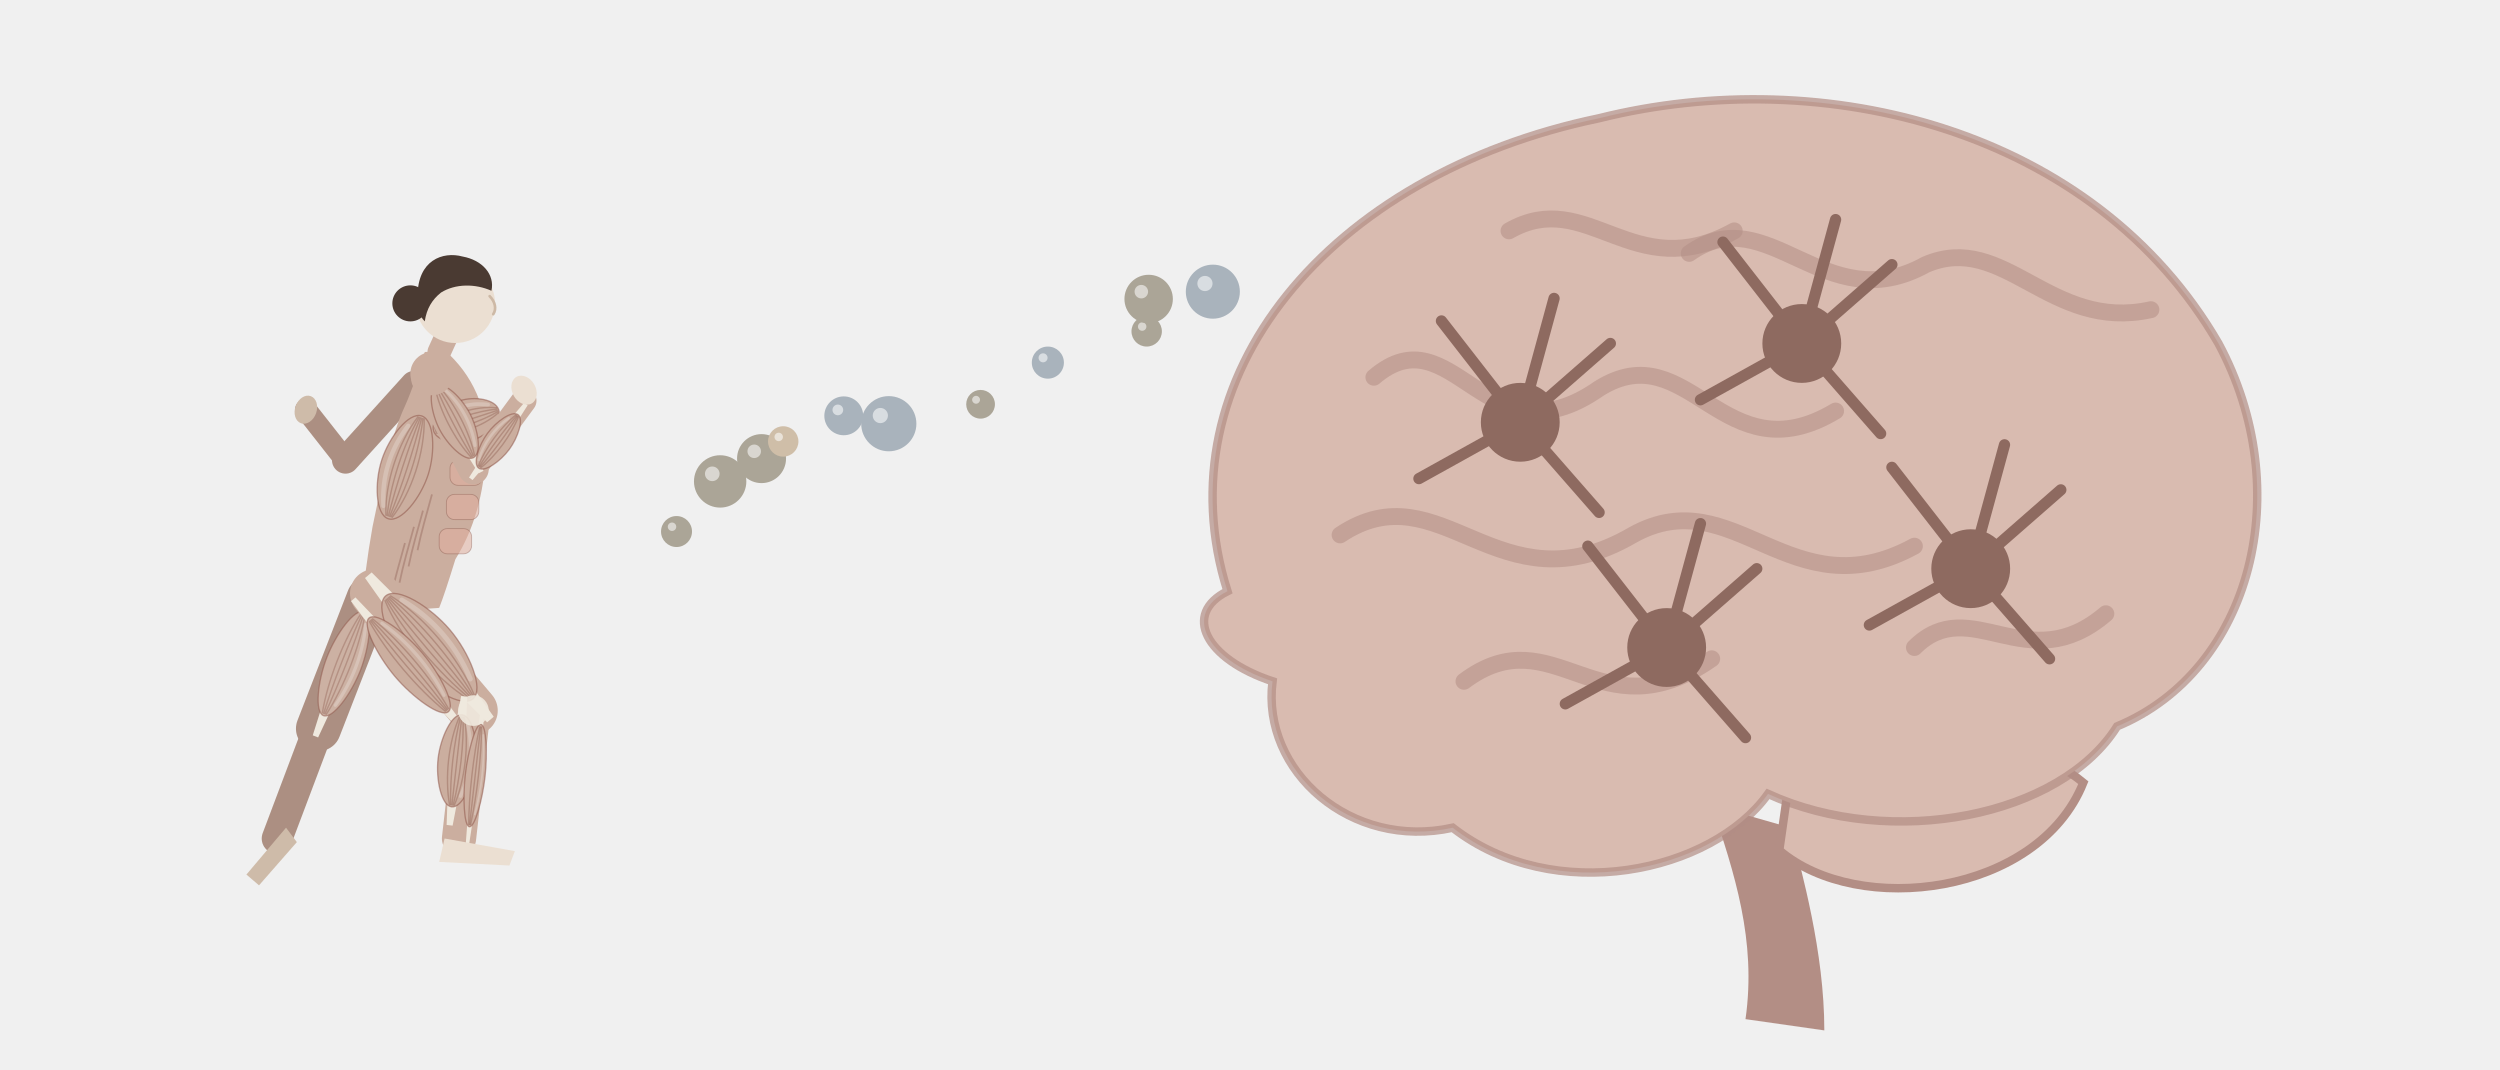
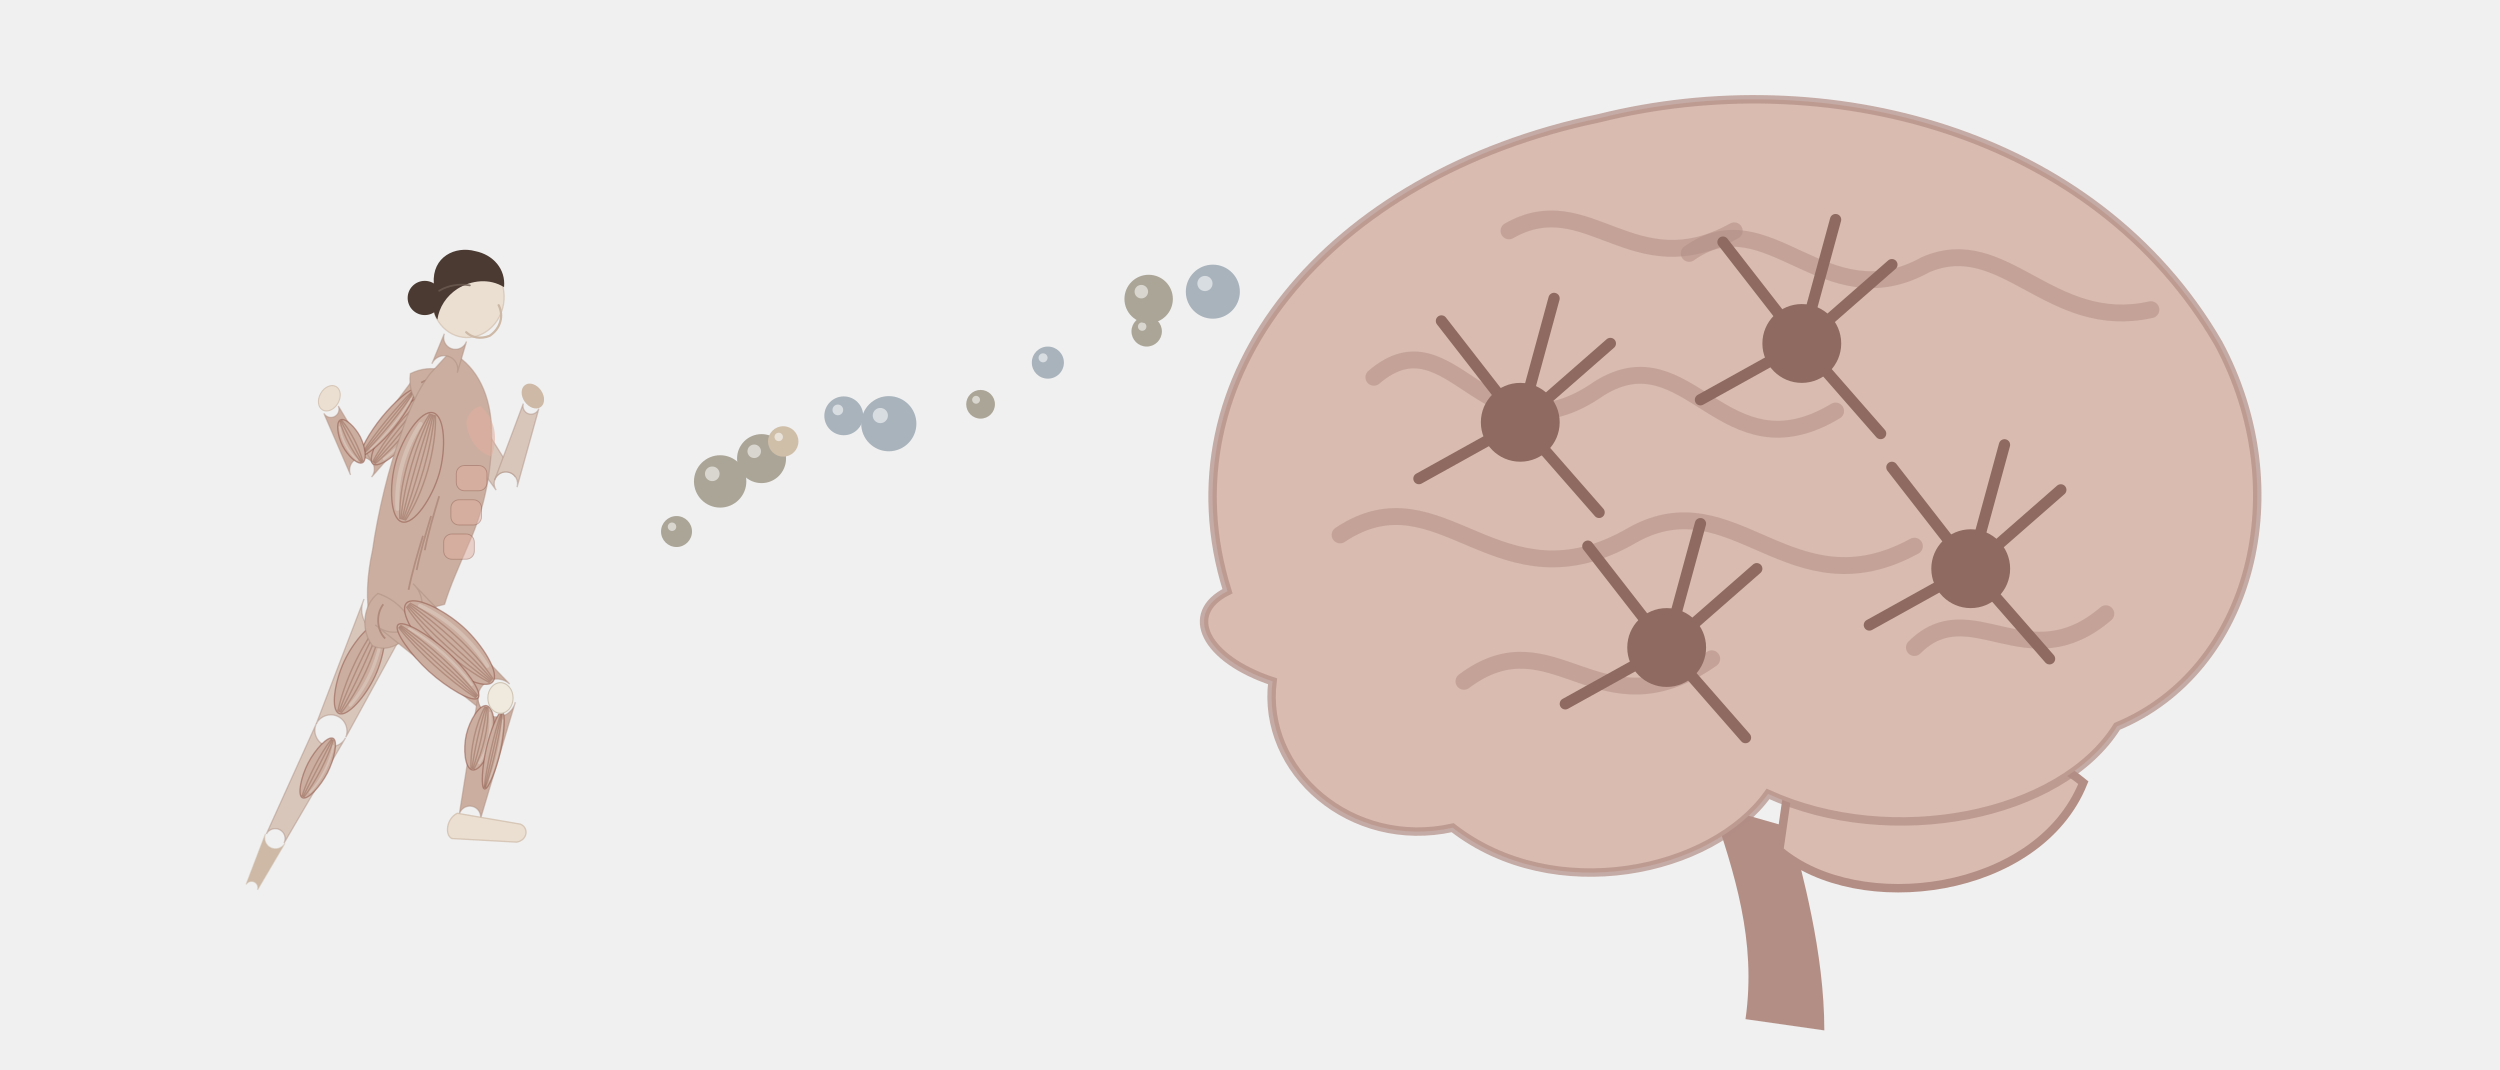
<svg xmlns="http://www.w3.org/2000/svg" viewBox="0 0 888 380" width="888" height="380">
  <defs>
    <linearGradient id="gMuscle" x1="0" y1="0" x2="0" y2="1">
      <stop offset="0" stop-color="#E0AE9F" />
      <stop offset="0.5" stop-color="#B9776A" />
      <stop offset="1" stop-color="#8A4F43" />
    </linearGradient>
    <linearGradient id="gMuted" x1="0" y1="0" x2="0" y2="1">
      <stop offset="0" stop-color="#DCC5B9" />
      <stop offset="0.5" stop-color="#CBAE9F" />
      <stop offset="1" stop-color="#A98B7D" />
    </linearGradient>
    <linearGradient id="gTendon" x1="0" y1="0" x2="1" y2="0">
      <stop offset="0" stop-color="#EFE9DE" />
      <stop offset="0.5" stop-color="#EFE9DE" />
      <stop offset="1" stop-color="#CFC5B4" />
    </linearGradient>
    <linearGradient id="gVessel" x1="0" y1="0" x2="0" y2="1">
      <stop offset="0" stop-color="#DEA69E" />
      <stop offset="0.5" stop-color="#C4807A" />
      <stop offset="1" stop-color="#95574F" />
    </linearGradient>
    <linearGradient id="gSkin" x1="0" y1="0" x2="0" y2="1">
      <stop offset="0" stop-color="#F3EAE0" />
      <stop offset="0.5" stop-color="#EBDFD2" />
      <stop offset="1" stop-color="#CDB9A6" />
    </linearGradient>
    <radialGradient id="gFat" cx="0.35" cy="0.3" r="0.8">
      <stop offset="0" stop-color="#F7EEDA" />
      <stop offset="0.55" stop-color="#EBDCBB" />
      <stop offset="1" stop-color="#CDB48A" />
    </radialGradient>
    <radialGradient id="gLiver" cx="0.3" cy="0.25" r="0.8">
      <stop offset="0" stop-color="#BC8575" />
      <stop offset="0.55" stop-color="#9B6557" />
      <stop offset="1" stop-color="#6E4036" />
    </radialGradient>
    <radialGradient id="gBrain" cx="0.35" cy="0.25" r="0.8">
      <stop offset="0" stop-color="#EDD9D0" />
      <stop offset="0.55" stop-color="#D9BBB0" />
      <stop offset="1" stop-color="#B38E85" />
    </radialGradient>
    <radialGradient id="gLumen" cx="0.5" cy="0.5" r="0.8">
      <stop offset="0" stop-color="#E9C8C0" />
      <stop offset="0.55" stop-color="#95574F" />
      <stop offset="1" stop-color="#95574F" />
    </radialGradient>
    <radialGradient id="gRbc" cx="0.4" cy="0.4" r="0.8">
      <stop offset="0" stop-color="#D27B72" />
      <stop offset="0.55" stop-color="#B2534B" />
      <stop offset="1" stop-color="#B2534B" />
    </radialGradient>
    <radialGradient id="gMito" cx="0.35" cy="0.3" r="0.8">
      <stop offset="0" stop-color="#E8CFBF" />
      <stop offset="0.55" stop-color="#CDA893" />
      <stop offset="1" stop-color="#8E5A4C" />
    </radialGradient>
    <radialGradient id="gMol1" cx="0.35" cy="0.3" r="0.8">
      <stop offset="0" stop-color="#F4F1EB" />
      <stop offset="0.55" stop-color="#A9B3BC" />
      <stop offset="1" stop-color="#7F8B95" />
    </radialGradient>
    <radialGradient id="gMol2" cx="0.35" cy="0.3" r="0.8">
      <stop offset="0" stop-color="#F4F1EB" />
      <stop offset="0.55" stop-color="#ABA597" />
      <stop offset="1" stop-color="#827C70" />
    </radialGradient>
    <radialGradient id="gMol3" cx="0.35" cy="0.3" r="0.8">
      <stop offset="0" stop-color="#F4F1EB" />
      <stop offset="0.55" stop-color="#CFBEA8" />
      <stop offset="1" stop-color="#A28F77" />
    </radialGradient>
    <radialGradient id="gSat" cx="0.35" cy="0.3" r="0.8">
      <stop offset="0" stop-color="#D8CFE0" />
      <stop offset="0.55" stop-color="#9C8FA8" />
      <stop offset="1" stop-color="#6F6380" />
    </radialGradient>
    <filter id="shadow" x="-20%" y="-20%" width="140%" height="160%">
      <feDropShadow dx="0" dy="10" stdDeviation="10" flood-color="#362D28" flood-opacity="0.14" />
    </filter>
    <filter id="soft" x="-20%" y="-20%" width="140%" height="160%">
      <feDropShadow dx="0" dy="4" stdDeviation="4" flood-color="#362D28" flood-opacity="0.10" />
    </filter>
  </defs>
  <g>
    <circle cx="240.3" cy="188.8" r="5.5" fill="#ABA597" />
    <circle cx="238.7" cy="187.1" r="1.5" fill="#fff" opacity="0.55" />
    <circle cx="255.8" cy="171.0" r="9.3" fill="#ABA597" />
    <circle cx="253.0" cy="168.3" r="2.6" fill="#fff" opacity="0.55" />
    <circle cx="270.5" cy="162.9" r="8.7" fill="#ABA597" />
    <circle cx="267.9" cy="160.3" r="2.4" fill="#fff" opacity="0.55" />
    <circle cx="278.2" cy="156.8" r="5.4" fill="#CFBEA8" />
    <circle cx="276.6" cy="155.2" r="1.5" fill="#fff" opacity="0.55" />
    <circle cx="299.7" cy="147.7" r="6.9" fill="#A9B3BC" />
    <circle cx="297.6" cy="145.6" r="1.9" fill="#fff" opacity="0.55" />
    <circle cx="315.7" cy="150.5" r="9.8" fill="#A9B3BC" />
    <circle cx="312.7" cy="147.6" r="2.7" fill="#fff" opacity="0.55" />
    <circle cx="348.3" cy="143.6" r="5.1" fill="#ABA597" />
    <circle cx="346.7" cy="142.0" r="1.4" fill="#fff" opacity="0.55" />
    <circle cx="372.2" cy="128.8" r="5.7" fill="#A9B3BC" />
    <circle cx="370.5" cy="127.1" r="1.6" fill="#fff" opacity="0.55" />
    <circle cx="407.3" cy="117.7" r="5.4" fill="#ABA597" />
    <circle cx="405.7" cy="116.0" r="1.5" fill="#fff" opacity="0.55" />
    <circle cx="408.0" cy="106.2" r="8.6" fill="#ABA597" />
    <circle cx="405.4" cy="103.6" r="2.4" fill="#fff" opacity="0.55" />
    <circle cx="430.8" cy="103.6" r="9.6" fill="#A9B3BC" />
    <circle cx="428.0" cy="100.7" r="2.7" fill="#fff" opacity="0.55" />
    <circle cx="470.7" cy="117.6" r="5.4" fill="#ABA597" />
    <circle cx="469.1" cy="116.0" r="1.5" fill="#fff" opacity="0.55" />
  </g>
  <g transform="translate(60 70) rotate(0) scale(0.32)">
    <g>
-       <g opacity="0.95">
-         <line x1="272" y1="208" x2="196" y2="292" stroke="#A98B7D" stroke-width="30" stroke-linecap="round" />
-         <line x1="196" y1="292" x2="152" y2="236" stroke="#A98B7D" stroke-width="24" stroke-linecap="round" />
-         <line x1="222" y1="446" x2="166" y2="590" stroke="#A98B7D" stroke-width="50" stroke-linecap="round" />
-         <line x1="166" y1="590" x2="120" y2="712" stroke="#A98B7D" stroke-width="34" stroke-linecap="round" />
-         <path d="M130,700 L86,752 L100,764 L142,716 Z" fill="#CDB9A6" />
-         <ellipse cx="152" cy="236" rx="12" ry="16" fill="#CDB9A6" transform="rotate(20 152 236)" />
-         <g transform="translate(0 0) rotate(0) scale(1)">
-           <g transform="translate(194 518) rotate(111.2505) scale(1)">
-             <g>
-               <path d="M-49.802,-5.6 L-86.523,-3.2 L-86.523,3.2 L-49.802,5.6 Z" fill="#EFE9DE" />
-               <path d="M49.802,-5.6 L86.523,-3.2 L86.523,3.2 L49.802,5.6 Z" fill="#EFE9DE" />
-               <path d="M-61.802,0 C-61.802,-11 -27.811,-20 0,-20 C27.811,-20 61.802,-11 61.802,0 C61.802,11 27.811,20 0,20 C-27.811,20 -61.802,11 -61.802,0 Z" fill="#CBAE9F" stroke="#8A4F43" stroke-opacity="0.5" stroke-width="1.5" />
-               <path d="M-49.442,-7 C-18.541,-16 15.451,-16 46.352,-8" fill="none" stroke="#fff" stroke-opacity="0.22" stroke-width="3.6" stroke-linecap="round" />
-               <path d="M-59.33,-2.2 C-24.721,-9.8 23.979,-9.8 59.948,-2.2" fill="none" stroke="#7A4539" stroke-opacity="0.32" stroke-width="1.6" />
-               <path d="M-59.33,-0.7 C-24.721,-3.3 23.979,-3.3 59.948,-0.7" fill="none" stroke="#7A4539" stroke-opacity="0.32" stroke-width="1.6" />
-               <path d="M-59.33,0.7 C-24.721,3.3 23.979,3.3 59.948,0.7" fill="none" stroke="#7A4539" stroke-opacity="0.32" stroke-width="1.6" />
-               <path d="M-59.33,2.2 C-24.721,9.8 23.979,9.8 59.948,2.2" fill="none" stroke="#7A4539" stroke-opacity="0.32" stroke-width="1.6" />
-             </g>
-           </g>
-         </g>
-       </g>
-       <g>
-         <path d="M306,170 C336,196 356,236 352,282 C350,330 338,370 318,402 C310,428 304,446 300,456 L214,462 C216,430 220,400 226,366 C236,318 246,266 262,232 C270,214 278,190 284,172 Z" fill="#CBAE9F" />
-         <g transform="translate(330 248) rotate(-18) scale(1)">
-           <g>
-             <path d="M-38,0 C-38,-12.65 -17.1,-23 0,-23 C17.1,-23 38,-12.65 38,0 C38,12.65 17.1,23 0,23 C-17.1,23 -38,12.65 -38,0 Z" fill="#CBAE9F" stroke="#8A4F43" stroke-opacity="0.5" stroke-width="1.5" />
-             <path d="M-30.4,-8.05 C-11.4,-18.4 9.5,-18.4 28.5,-9.2" fill="none" stroke="#fff" stroke-opacity="0.22" stroke-width="4.14" stroke-linecap="round" />
-             <path d="M-36.48,-2.8 C-15.2,-12.6 14.744,-12.6 36.86,-2.8" fill="none" stroke="#7A4539" stroke-opacity="0.32" stroke-width="1.6" />
-             <path d="M-36.48,-1.4 C-15.2,-6.3 14.744,-6.3 36.86,-1.4" fill="none" stroke="#7A4539" stroke-opacity="0.32" stroke-width="1.6" />
-             <path d="M-36.48,0.0 C-15.2,0.0 14.744,0.0 36.86,0.0" fill="none" stroke="#7A4539" stroke-opacity="0.32" stroke-width="1.6" />
-             <path d="M-36.48,1.4 C-15.2,6.3 14.744,6.3 36.86,1.4" fill="none" stroke="#7A4539" stroke-opacity="0.32" stroke-width="1.6" />
-             <path d="M-36.48,2.8 C-15.2,12.6 14.744,12.6 36.86,2.8" fill="none" stroke="#7A4539" stroke-opacity="0.32" stroke-width="1.6" />
-           </g>
-         </g>
-         <g transform="translate(262 300) rotate(-72) scale(1)">
-           <g>
-             <path d="M-60,0 C-60,-14.85 -27,-27 0,-27 C27,-27 60,-14.85 60,0 C60,14.85 27,27 0,27 C-27,27 -60,14.85 -60,0 Z" fill="#CBAE9F" stroke="#8A4F43" stroke-opacity="0.5" stroke-width="1.5" />
-             <path d="M-48,-9.45 C-18,-21.6 15,-21.6 45,-10.8" fill="none" stroke="#fff" stroke-opacity="0.22" stroke-width="4.86" stroke-linecap="round" />
-             <path d="M-57.6,-3.5 C-24,-15.8 23.28,-15.8 58.2,-3.5" fill="none" stroke="#7A4539" stroke-opacity="0.32" stroke-width="1.6" />
-             <path d="M-57.6,-2.1 C-24,-9.5 23.28,-9.5 58.2,-2.1" fill="none" stroke="#7A4539" stroke-opacity="0.32" stroke-width="1.6" />
-             <path d="M-57.6,-0.7 C-24,-3.2 23.28,-3.2 58.2,-0.7" fill="none" stroke="#7A4539" stroke-opacity="0.32" stroke-width="1.6" />
-             <path d="M-57.6,0.7 C-24,3.2 23.28,3.2 58.2,0.7" fill="none" stroke="#7A4539" stroke-opacity="0.32" stroke-width="1.6" />
-             <path d="M-57.6,2.1 C-24,9.5 23.28,9.5 58.2,2.1" fill="none" stroke="#7A4539" stroke-opacity="0.32" stroke-width="1.6" />
-             <path d="M-57.6,3.5 C-24,15.8 23.28,15.8 58.2,3.5" fill="none" stroke="#7A4539" stroke-opacity="0.32" stroke-width="1.6" />
-           </g>
-         </g>
-         <rect x="312" y="292" width="36" height="28" rx="9" fill="#E0AE9F" opacity="0.55" />
-         <rect x="312" y="292" width="36" height="28" rx="9" fill="none" stroke="#7A4539" stroke-opacity="0.35" />
-         <rect x="308" y="330" width="36" height="28" rx="9" fill="#E0AE9F" opacity="0.55" />
-         <rect x="308" y="330" width="36" height="28" rx="9" fill="none" stroke="#7A4539" stroke-opacity="0.35" />
-         <rect x="300" y="368" width="36" height="28" rx="9" fill="#E0AE9F" opacity="0.55" />
-         <rect x="300" y="368" width="36" height="28" rx="9" fill="none" stroke="#7A4539" stroke-opacity="0.35" />
-         <path d="M292,330 C286,352 280,372 276,392" fill="none" stroke="#7A4539" stroke-opacity="0.3" stroke-width="2" />
-         <path d="M282,348 C276,370 270,390 266,410" fill="none" stroke="#7A4539" stroke-opacity="0.3" stroke-width="2" />
-         <path d="M272,366 C266,388 260,408 256,428" fill="none" stroke="#7A4539" stroke-opacity="0.3" stroke-width="2" />
-         <path d="M262,384 C256,406 250,426 246,446" fill="none" stroke="#7A4539" stroke-opacity="0.3" stroke-width="2" />
-       </g>
-       <line x1="300" y1="172" x2="310" y2="150" stroke="#CBAE9F" stroke-width="26" stroke-linecap="round" />
-       <g>
-         <circle cx="318" cy="118" r="44" fill="#EBDFD2" />
-         <path d="M276,110 C276,70 304,60 326,66 C348,70 362,86 358,104 C340,96 318,96 302,106 C292,114 286,124 284,138 C278,132 274,122 276,110 Z" fill="#4A3A32" />
-         <circle cx="268" cy="118" r="20" fill="#4A3A32" />
-         <path d="M356,110 C362,116 364,124 360,130" fill="none" stroke="#CDB9A6" stroke-width="3" stroke-linecap="round" />
-       </g>
-       <g>
-         <line x1="228" y1="440" x2="338" y2="570" stroke="#CBAE9F" stroke-width="54" stroke-linecap="round" />
-         <line x1="338" y1="570" x2="322" y2="712" stroke="#CBAE9F" stroke-width="38" stroke-linecap="round" />
-         <g transform="translate(289.1071 499.8325) rotate(49.76364) scale(1)">
-           <g>
-             <path d="M-62.929,-8.4 L-104.901,-4.8 L-104.901,4.8 L-62.929,8.4 Z" fill="#EFE9DE" />
-             <path d="M62.929,-8.4 L104.901,-4.8 L104.901,4.8 L62.929,8.4 Z" fill="#EFE9DE" />
-             <path d="M-74.929,0 C-74.929,-16.5 -33.718,-30 0,-30 C33.718,-30 74.929,-16.5 74.929,0 C74.929,16.5 33.718,30 0,30 C-33.718,30 -74.929,16.5 -74.929,0 Z" fill="#CBAE9F" stroke="#8A4F43" stroke-opacity="0.5" stroke-width="1.5" />
-             <path d="M-59.943,-10.5 C-22.479,-24 18.732,-24 56.197,-12" fill="none" stroke="#fff" stroke-opacity="0.22" stroke-width="5.4" stroke-linecap="round" />
-             <path d="M-71.932,-3.9 C-29.972,-17.6 29.073,-17.6 72.681,-3.9" fill="none" stroke="#7A4539" stroke-opacity="0.32" stroke-width="1.6" />
-             <path d="M-71.932,-2.3 C-29.972,-10.5 29.073,-10.5 72.681,-2.3" fill="none" stroke="#7A4539" stroke-opacity="0.32" stroke-width="1.6" />
-             <path d="M-71.932,-0.8 C-29.972,-3.5 29.073,-3.5 72.681,-0.8" fill="none" stroke="#7A4539" stroke-opacity="0.32" stroke-width="1.6" />
-             <path d="M-71.932,0.8 C-29.972,3.5 29.073,3.5 72.681,0.8" fill="none" stroke="#7A4539" stroke-opacity="0.32" stroke-width="1.6" />
-             <path d="M-71.932,2.3 C-29.972,10.5 29.073,10.5 72.681,2.3" fill="none" stroke="#7A4539" stroke-opacity="0.32" stroke-width="1.6" />
-             <path d="M-71.932,3.9 C-29.972,17.6 29.073,17.6 72.681,3.9" fill="none" stroke="#7A4539" stroke-opacity="0.32" stroke-width="1.6" />
-           </g>
-         </g>
-         <g transform="translate(266.2055 519.2107) rotate(49.76364) scale(1)">
-           <g>
-             <path d="M-56.118,-5.6 L-95.365,-3.2 L-95.365,3.2 L-56.118,5.6 Z" fill="#EFE9DE" />
-             <path d="M56.118,-5.6 L95.365,-3.2 L95.365,3.2 L56.118,5.6 Z" fill="#EFE9DE" />
-             <path d="M-68.118,0 C-68.118,-11 -30.653,-20 0,-20 C30.653,-20 68.118,-11 68.118,0 C68.118,11 30.653,20 0,20 C-30.653,20 -68.118,11 -68.118,0 Z" fill="#CBAE9F" stroke="#8A4F43" stroke-opacity="0.5" stroke-width="1.5" />
-             <path d="M-54.494,-7 C-20.435,-16 17.029,-16 51.088,-8" fill="none" stroke="#fff" stroke-opacity="0.22" stroke-width="3.6" stroke-linecap="round" />
-             <path d="M-65.393,-2.2 C-27.247,-9.8 26.43,-9.8 66.074,-2.2" fill="none" stroke="#7A4539" stroke-opacity="0.32" stroke-width="1.6" />
-             <path d="M-65.393,-0.7 C-27.247,-3.3 26.43,-3.3 66.074,-0.7" fill="none" stroke="#7A4539" stroke-opacity="0.32" stroke-width="1.6" />
-             <path d="M-65.393,0.7 C-27.247,3.3 26.43,3.3 66.074,0.7" fill="none" stroke="#7A4539" stroke-opacity="0.32" stroke-width="1.6" />
-             <path d="M-65.393,2.2 C-27.247,9.8 26.43,9.8 66.074,2.2" fill="none" stroke="#7A4539" stroke-opacity="0.32" stroke-width="1.6" />
-           </g>
-         </g>
-         <g transform="translate(319.643 625.7444) rotate(96.42875) scale(1)">
-           <g>
-             <path d="M-39.443,-5.88 L-72.021,-3.36 L-72.021,3.36 L-39.443,5.88 Z" fill="#EFE9DE" />
-             <path d="M39.443,-5.88 L72.021,-3.36 L72.021,3.36 L39.443,5.88 Z" fill="#EFE9DE" />
-             <path d="M-51.443,0 C-51.443,-11.55 -23.15,-21 0,-21 C23.15,-21 51.443,-11.55 51.443,0 C51.443,11.55 23.15,21 0,21 C-23.15,21 -51.443,11.55 -51.443,0 Z" fill="#CBAE9F" stroke="#8A4F43" stroke-opacity="0.5" stroke-width="1.5" />
-             <path d="M-41.155,-7.35 C-15.433,-16.8 12.861,-16.8 38.583,-8.4" fill="none" stroke="#fff" stroke-opacity="0.22" stroke-width="3.78" stroke-linecap="round" />
-             <path d="M-49.386,-2.5 C-20.577,-11.5 19.96,-11.5 49.9,-2.5" fill="none" stroke="#7A4539" stroke-opacity="0.32" stroke-width="1.6" />
-             <path d="M-49.386,-1.3 C-20.577,-5.7 19.96,-5.7 49.9,-1.3" fill="none" stroke="#7A4539" stroke-opacity="0.32" stroke-width="1.6" />
-             <path d="M-49.386,0.0 C-20.577,0.0 19.96,0.0 49.9,0.0" fill="none" stroke="#7A4539" stroke-opacity="0.32" stroke-width="1.6" />
-             <path d="M-49.386,1.3 C-20.577,5.7 19.96,5.7 49.9,1.3" fill="none" stroke="#7A4539" stroke-opacity="0.32" stroke-width="1.6" />
-             <path d="M-49.386,2.5 C-20.577,11.5 19.96,11.5 49.9,2.5" fill="none" stroke="#7A4539" stroke-opacity="0.32" stroke-width="1.6" />
-           </g>
-         </g>
-         <g transform="translate(339.9371 642.1197) rotate(96.42875) scale(1)">
-           <g>
-             <path d="M-45.159,-3.08 L-80.023,-1.76 L-80.023,1.76 L-45.159,3.08 Z" fill="#EFE9DE" />
-             <path d="M45.159,-3.08 L80.023,-1.76 L80.023,1.76 L45.159,3.08 Z" fill="#EFE9DE" />
-             <path d="M-57.159,0 C-57.159,-6.05 -25.722,-11 0,-11 C25.722,-11 57.159,-6.05 57.159,0 C57.159,6.05 25.722,11 0,11 C-25.722,11 -57.159,6.05 -57.159,0 Z" fill="#CBAE9F" stroke="#8A4F43" stroke-opacity="0.5" stroke-width="1.5" />
-             <path d="M-45.728,-3.85 C-17.148,-8.8 14.29,-8.8 42.87,-4.4" fill="none" stroke="#fff" stroke-opacity="0.22" stroke-width="1.98" stroke-linecap="round" />
-             <path d="M-54.873,-1.0 C-22.864,-4.5 22.178,-4.5 55.445,-1.0" fill="none" stroke="#7A4539" stroke-opacity="0.32" stroke-width="1.6" />
-             <path d="M-54.873,0.0 C-22.864,0.0 22.178,0.0 55.445,0.0" fill="none" stroke="#7A4539" stroke-opacity="0.32" stroke-width="1.6" />
-             <path d="M-54.873,1.0 C-22.864,4.5 22.178,4.5 55.445,1.0" fill="none" stroke="#7A4539" stroke-opacity="0.32" stroke-width="1.6" />
-           </g>
-         </g>
-         <circle cx="338" cy="570" r="17" fill="#EFE9DE" opacity="0.9" />
-         <path d="M306,712 L384,726 L378,742 L300,738 Z" fill="#EBDFD2" />
-       </g>
-       <g>
-         <line x1="286" y1="202" x2="338" y2="302" stroke="#CBAE9F" stroke-width="34" stroke-linecap="round" />
-         <line x1="338" y1="302" x2="394" y2="226" stroke="#CBAE9F" stroke-width="28" stroke-linecap="round" />
-         <g transform="translate(317.3233 249.2319) rotate(62.52557) scale(1)">
-           <g>
-             <path d="M-33.085,-5.32 L-63.119,-3.04 L-63.119,3.04 L-33.085,5.32 Z" fill="#EFE9DE" />
-             <path d="M33.085,-5.32 L63.119,-3.04 L63.119,3.04 L33.085,5.32 Z" fill="#EFE9DE" />
-             <path d="M-45.085,0 C-45.085,-10.45 -20.288,-19 0,-19 C20.288,-19 45.085,-10.45 45.085,0 C45.085,10.45 20.288,19 0,19 C-20.288,19 -45.085,10.45 -45.085,0 Z" fill="#CBAE9F" stroke="#8A4F43" stroke-opacity="0.5" stroke-width="1.5" />
-             <path d="M-36.068,-6.65 C-13.525,-15.2 11.271,-15.2 33.814,-7.6" fill="none" stroke="#fff" stroke-opacity="0.22" stroke-width="3.42" stroke-linecap="round" />
-             <path d="M-43.281,-2.1 C-18.034,-9.3 17.493,-9.3 43.732,-2.1" fill="none" stroke="#7A4539" stroke-opacity="0.32" stroke-width="1.6" />
-             <path d="M-43.281,-0.7 C-18.034,-3.1 17.493,-3.1 43.732,-0.7" fill="none" stroke="#7A4539" stroke-opacity="0.32" stroke-width="1.6" />
-             <path d="M-43.281,0.7 C-18.034,3.1 17.493,3.1 43.732,0.7" fill="none" stroke="#7A4539" stroke-opacity="0.32" stroke-width="1.6" />
-             <path d="M-43.281,2.1 C-18.034,9.3 17.493,9.3 43.732,2.1" fill="none" stroke="#7A4539" stroke-opacity="0.32" stroke-width="1.6" />
-           </g>
-         </g>
-         <g transform="translate(365.661 271.2031) rotate(-53.61565) scale(1)">
-           <g>
-             <path d="M-24.817,-4.2 L-51.544,-2.4 L-51.544,2.4 L-24.817,4.2 Z" fill="#EFE9DE" />
-             <path d="M24.817,-4.2 L51.544,-2.4 L51.544,2.4 L24.817,4.2 Z" fill="#EFE9DE" />
-             <path d="M-36.817,0 C-36.817,-8.25 -16.568,-15 0,-15 C16.568,-15 36.817,-8.25 36.817,0 C36.817,8.25 16.568,15 0,15 C-16.568,15 -36.817,8.25 -36.817,0 Z" fill="#CBAE9F" stroke="#8A4F43" stroke-opacity="0.5" stroke-width="1.5" />
-             <path d="M-29.454,-5.25 C-11.045,-12 9.204,-12 27.613,-6" fill="none" stroke="#fff" stroke-opacity="0.22" stroke-width="2.7" stroke-linecap="round" />
-             <path d="M-35.345,-1.6 C-14.727,-7.4 14.285,-7.4 35.713,-1.6" fill="none" stroke="#7A4539" stroke-opacity="0.32" stroke-width="1.6" />
-             <path d="M-35.345,-0.5 C-14.727,-2.5 14.285,-2.5 35.713,-0.5" fill="none" stroke="#7A4539" stroke-opacity="0.32" stroke-width="1.6" />
-             <path d="M-35.345,0.5 C-14.727,2.5 14.285,2.5 35.713,0.5" fill="none" stroke="#7A4539" stroke-opacity="0.32" stroke-width="1.6" />
-             <path d="M-35.345,1.6 C-14.727,7.4 14.285,7.4 35.713,1.6" fill="none" stroke="#7A4539" stroke-opacity="0.32" stroke-width="1.6" />
-           </g>
-         </g>
-         <circle cx="292" cy="196" r="24" fill="#CBAE9F" />
-         <ellipse cx="400" cy="216" rx="13" ry="17" fill="#EBDFD2" transform="rotate(-30 394 226)" />
+       <g>
+         <path d="M289.9,223.5 L363.2,325.3 A13,13 0 0 1 384.8,310.7 L318.1,204.5 A17,17 0 0 1 289.9,223.5 Z" fill="#D9C6BB" stroke="#A98B7D" stroke-opacity="0.45" stroke-width="1.5" />
+         <path d="M386.4,322.0 L410.6,234.8 A9,9 0 0 1 393.4,229.2 L361.6,314.0 A13,13 0 0 1 386.4,322.0 Z" fill="#D9C6BB" stroke="#A98B7D" stroke-opacity="0.45" stroke-width="1.5" />
+         <ellipse cx="410" cy="224" rx="11" ry="15" fill="#CDB9A6" transform="rotate(-35 402 232)" />
+         <path d="M216.6,446.2 L163.7,584.4 A18,18 0 0 1 196.3,599.6 L267.4,469.8 A28,28 0 0 1 216.6,446.2 Z" fill="#D9C6BB" stroke="#A98B7D" stroke-opacity="0.45" stroke-width="1.5" />
+         <path d="M164.0,583.7 L108.2,707.0 A11,11 0 0 1 127.8,717.0 L196.0,600.3 A18,18 0 0 1 164.0,583.7 Z" fill="#D9C6BB" stroke="#A98B7D" stroke-opacity="0.45" stroke-width="1.5" />
+         <path d="M107.2,706.8 L85.7,763.0 A7,7 0 0 1 98.3,769.0 L128.8,717.2 A12,12 0 0 1 107.2,706.8 Z" fill="#CDB9A6" stroke="#CDB9A6" stroke-opacity="0.45" stroke-width="1.5" />
+         <g transform="translate(211.62 523.66) rotate(114.8293) scale(1)">
+           <g>
+             <path d="M-54.63,0 C-54.63,-10.45 -24.583,-19 0,-19 C24.583,-19 54.63,-10.45 54.63,0 C54.63,10.45 24.583,19 0,19 C-24.583,19 -54.63,10.45 -54.63,0 Z" fill="#CBAE9F" stroke="#8A4F43" stroke-opacity="0.5" stroke-width="1.5" />
+             <path d="M-43.704,-6.65 C-16.389,-15.2 13.657,-15.2 40.972,-7.6" fill="none" stroke="#fff" stroke-opacity="0.22" stroke-width="3.42" stroke-linecap="round" />
+             <path d="M-52.445,-2.1 C-21.852,-9.3 21.196,-9.3 52.991,-2.1" fill="none" stroke="#7A4539" stroke-opacity="0.32" stroke-width="1.6" />
+             <path d="M-52.445,-0.7 C-21.852,-3.1 21.196,-3.1 52.991,-0.7" fill="none" stroke="#7A4539" stroke-opacity="0.32" stroke-width="1.6" />
+             <path d="M-52.445,0.7 C-21.852,3.1 21.196,3.1 52.991,0.7" fill="none" stroke="#7A4539" stroke-opacity="0.32" stroke-width="1.6" />
+             <path d="M-52.445,2.1 C-21.852,9.3 21.196,9.3 52.991,2.1" fill="none" stroke="#7A4539" stroke-opacity="0.32" stroke-width="1.6" />
+           </g>
+         </g>
+         <g transform="translate(165.1806 633.7541) rotate(117.3239) scale(1)">
+           <g>
+             <path d="M-37.144,0 C-37.144,-6.6 -16.715,-12 0,-12 C16.715,-12 37.144,-6.6 37.144,0 C37.144,6.6 16.715,12 0,12 C-16.715,12 -37.144,6.6 -37.144,0 Z" fill="#CBAE9F" stroke="#8A4F43" stroke-opacity="0.5" stroke-width="1.5" />
+             <path d="M-29.715,-4.2 C-11.143,-9.6 9.286,-9.6 27.858,-4.8" fill="none" stroke="#fff" stroke-opacity="0.22" stroke-width="2.16" stroke-linecap="round" />
+             <path d="M-35.659,-1.1 C-14.858,-4.9 14.412,-4.9 36.03,-1.1" fill="none" stroke="#7A4539" stroke-opacity="0.32" stroke-width="1.6" />
+             <path d="M-35.659,0.0 C-14.858,0.0 14.412,0.0 36.03,0.0" fill="none" stroke="#7A4539" stroke-opacity="0.32" stroke-width="1.6" />
+             <path d="M-35.659,1.1 C-14.858,4.9 14.412,4.9 36.03,1.1" fill="none" stroke="#7A4539" stroke-opacity="0.32" stroke-width="1.6" />
+           </g>
+         </g>
+       </g>
+       <g>
+         <path d="M277.3,194.0 L203.1,293.2 A14,14 0 0 1 224.9,310.8 L306.7,218.0 A19,19 0 0 1 277.3,194.0 Z" fill="#CBAE9F" stroke="#A98B7D" stroke-opacity="0.45" stroke-width="1.5" />
+         <path d="M226.4,295.6 L188.0,231.9 A9,9 0 0 1 172.0,240.1 L201.6,308.4 A14,14 0 0 1 226.4,295.6 Z" fill="#CBAE9F" stroke="#A98B7D" stroke-opacity="0.45" stroke-width="1.5" />
+         <g transform="translate(256.8767 258.7436) rotate(129.0939) scale(1)">
+           <g>
+             <path d="M-48.24,0 C-48.24,-8.25 -21.708,-15 0,-15 C21.708,-15 48.24,-8.25 48.24,0 C48.24,8.25 21.708,15 0,15 C-21.708,15 -48.24,8.25 -48.24,0 Z" fill="#CBAE9F" stroke="#8A4F43" stroke-opacity="0.5" stroke-width="1.5" />
+             <path d="M-38.592,-5.25 C-14.472,-12 12.06,-12 36.18,-6" fill="none" stroke="#fff" stroke-opacity="0.22" stroke-width="2.7" stroke-linecap="round" />
+             <path d="M-46.311,-1.6 C-19.296,-7.4 18.717,-7.4 46.793,-1.6" fill="none" stroke="#7A4539" stroke-opacity="0.32" stroke-width="1.6" />
+             <path d="M-46.311,-0.5 C-19.296,-2.5 18.717,-2.5 46.793,-0.5" fill="none" stroke="#7A4539" stroke-opacity="0.32" stroke-width="1.6" />
+             <path d="M-46.311,0.5 C-19.296,2.5 18.717,2.5 46.793,0.5" fill="none" stroke="#7A4539" stroke-opacity="0.32" stroke-width="1.6" />
+             <path d="M-46.311,1.6 C-19.296,7.4 18.717,7.4 46.793,1.6" fill="none" stroke="#7A4539" stroke-opacity="0.32" stroke-width="1.6" />
+           </g>
+         </g>
+         <g transform="translate(243.2889 250.0941) rotate(129.0939) scale(1)">
+           <g>
+             <path d="M-46.385,0 C-46.385,-4.95 -20.873,-9 0,-9 C20.873,-9 46.385,-4.95 46.385,0 C46.385,4.95 20.873,9 0,9 C-20.873,9 -46.385,4.95 -46.385,0 Z" fill="#CBAE9F" stroke="#8A4F43" stroke-opacity="0.5" stroke-width="1.5" />
+             <path d="M-37.108,-3.15 C-13.915,-7.2 11.596,-7.2 34.789,-3.6" fill="none" stroke="#fff" stroke-opacity="0.22" stroke-width="1.62" stroke-linecap="round" />
+             <path d="M-44.53,-0.8 C-18.554,-3.7 17.997,-3.7 44.993,-0.8" fill="none" stroke="#7A4539" stroke-opacity="0.32" stroke-width="1.6" />
+             <path d="M-44.53,0.0 C-18.554,0.0 17.997,0.0 44.993,0.0" fill="none" stroke="#7A4539" stroke-opacity="0.32" stroke-width="1.6" />
+             <path d="M-44.53,0.8 C-18.554,3.7 17.997,3.7 44.993,0.8" fill="none" stroke="#7A4539" stroke-opacity="0.32" stroke-width="1.6" />
+           </g>
+         </g>
+         <g transform="translate(202.5959 271.1282) rotate(-117.2553) scale(1)">
+           <g>
+             <path d="M-26.727,0 C-26.727,-6.05 -12.027,-11 0,-11 C12.027,-11 26.727,-6.05 26.727,0 C26.727,6.05 12.027,11 0,11 C-12.027,11 -26.727,6.05 -26.727,0 Z" fill="#CBAE9F" stroke="#8A4F43" stroke-opacity="0.5" stroke-width="1.5" />
+             <path d="M-21.382,-3.85 C-8.018,-8.8 6.682,-8.8 20.046,-4.4" fill="none" stroke="#fff" stroke-opacity="0.22" stroke-width="1.98" stroke-linecap="round" />
+             <path d="M-25.658,-1.0 C-10.691,-4.5 10.37,-4.5 25.926,-1.0" fill="none" stroke="#7A4539" stroke-opacity="0.32" stroke-width="1.6" />
+             <path d="M-25.658,0.0 C-10.691,0.0 10.37,0.0 25.926,0.0" fill="none" stroke="#7A4539" stroke-opacity="0.32" stroke-width="1.6" />
+             <path d="M-25.658,1.0 C-10.691,4.5 10.37,4.5 25.926,1.0" fill="none" stroke="#7A4539" stroke-opacity="0.32" stroke-width="1.6" />
+           </g>
+         </g>
+         <path d="M268,196 C292,184 318,192 326,214 C318,228 300,236 282,232 C270,226 266,210 268,196 Z" fill="#CBAE9F" stroke="#A98B7D" stroke-opacity="0.45" stroke-width="1.5" />
+         <path d="M280,206 C290,200 304,200 314,208" fill="none" stroke="#7A4539" stroke-opacity="0.35" stroke-width="2" />
+         <ellipse cx="172" cy="226" rx="11" ry="15" fill="#EBDFD2" stroke="#CDB9A6" stroke-opacity="0.7" stroke-width="1.2" transform="rotate(30 180 236)" />
+       </g>
+       <g>
+         <path d="M312,172 C338,184 356,214 358,254 C360,300 350,346 334,382 C322,410 312,432 306,452 L224,474 C218,448 220,420 226,392 C232,350 244,300 258,262 C266,238 276,214 290,196 Z" fill="#CBAE9F" stroke="#A98B7D" stroke-opacity="0.45" stroke-width="1.5" />
+         <path d="M346,232 C362,246 366,268 358,288 C344,284 332,270 330,250 C332,240 338,234 346,232 Z" fill="#E0AE9F" opacity="0.55" />
+         <g transform="translate(276 300) rotate(-74) scale(1)">
+           <g>
+             <path d="M-63,0 C-63,-13.75 -28.35,-25 0,-25 C28.35,-25 63,-13.75 63,0 C63,13.75 28.35,25 0,25 C-28.35,25 -63,13.75 -63,0 Z" fill="#CBAE9F" stroke="#8A4F43" stroke-opacity="0.5" stroke-width="1.5" />
+             <path d="M-50.4,-8.75 C-18.9,-20 15.75,-20 47.25,-10" fill="none" stroke="#fff" stroke-opacity="0.22" stroke-width="4.5" stroke-linecap="round" />
+             <path d="M-60.48,-3.2 C-25.2,-14.6 24.444,-14.6 61.11,-3.2" fill="none" stroke="#7A4539" stroke-opacity="0.32" stroke-width="1.6" />
+             <path d="M-60.48,-1.9 C-25.2,-8.8 24.444,-8.8 61.11,-1.9" fill="none" stroke="#7A4539" stroke-opacity="0.32" stroke-width="1.6" />
+             <path d="M-60.48,-0.6 C-25.2,-2.9 24.444,-2.9 61.11,-0.6" fill="none" stroke="#7A4539" stroke-opacity="0.32" stroke-width="1.6" />
+             <path d="M-60.48,0.6 C-25.2,2.9 24.444,2.9 61.11,0.6" fill="none" stroke="#7A4539" stroke-opacity="0.32" stroke-width="1.6" />
+             <path d="M-60.48,1.9 C-25.2,8.8 24.444,8.8 61.11,1.9" fill="none" stroke="#7A4539" stroke-opacity="0.32" stroke-width="1.6" />
+             <path d="M-60.48,3.2 C-25.2,14.6 24.444,14.6 61.11,3.2" fill="none" stroke="#7A4539" stroke-opacity="0.32" stroke-width="1.6" />
+           </g>
+         </g>
+         <rect x="319" y="298" width="34" height="28" rx="9" fill="#E0AE9F" opacity="0.5" />
+         <rect x="319" y="298" width="34" height="28" rx="9" fill="none" stroke="#7A4539" stroke-opacity="0.35" />
+         <rect x="313" y="336" width="34" height="28" rx="9" fill="#E0AE9F" opacity="0.5" />
+         <rect x="313" y="336" width="34" height="28" rx="9" fill="none" stroke="#7A4539" stroke-opacity="0.35" />
+         <rect x="305" y="374" width="34" height="28" rx="9" fill="#E0AE9F" opacity="0.5" />
+         <rect x="305" y="374" width="34" height="28" rx="9" fill="none" stroke="#7A4539" stroke-opacity="0.35" />
+         <path d="M300,332 C294,352 288,372 284,392" fill="none" stroke="#7A4539" stroke-opacity="0.3" stroke-width="2" />
+         <path d="M291,354 C285,374 279,394 275,414" fill="none" stroke="#7A4539" stroke-opacity="0.3" stroke-width="2" />
+         <path d="M282,376 C276,396 270,416 266,436" fill="none" stroke="#7A4539" stroke-opacity="0.3" stroke-width="2" />
+         <path d="M232,440 C216,452 212,480 226,498 C242,506 262,496 270,478 C266,460 250,446 232,440 Z" fill="#CBAE9F" stroke="#A98B7D" stroke-opacity="0.45" stroke-width="1.5" />
+         <path d="M238,452 C230,462 230,480 240,490" fill="none" stroke="#7A4539" stroke-opacity="0.35" stroke-width="2" />
+       </g>
+       <path d="M305.7,151.7 L291.9,185.0 A15,15 0 0 1 320.1,195.0 L330.3,160.3 A13,13 0 0 1 305.7,151.7 Z" fill="#CBAE9F" stroke="#A98B7D" stroke-opacity="0.45" stroke-width="1.5" />
+       <g>
+         <ellipse cx="332" cy="112" rx="40" ry="44" fill="#EBDFD2" stroke="#CDB9A6" stroke-opacity="0.6" stroke-width="1.5" transform="rotate(8 332 112)" />
+         <path d="M366,120 C372,132 368,146 356,154 C346,158 336,156 330,150" fill="none" stroke="#CDB9A6" stroke-width="2.5" stroke-linecap="round" />
+         <path d="M294,96 C292,66 318,54 340,60 C360,64 374,80 372,100 C356,90 336,92 320,102 C308,110 300,122 298,136 C292,128 292,112 294,96 Z" fill="#4A3A32" />
+         <circle cx="284" cy="112" r="19" fill="#4A3A32" />
+         <path d="M300,104 C310,98 322,96 334,98" fill="none" stroke="#6B5A50" stroke-width="2" stroke-linecap="round" opacity="0.8" />
+       </g>
+       <g>
+         <path d="M229.1,474.9 L349.8,571.5 A21,21 0 0 1 378.2,540.5 L270.9,429.1 A31,31 0 0 1 229.1,474.9 Z" fill="#CBAE9F" stroke="#A98B7D" stroke-opacity="0.45" stroke-width="1.5" />
+         <path d="M343.5,551.3 L322.3,685.3 A12,12 0 0 1 345.7,690.7 L384.5,560.7 A21,21 0 0 1 343.5,551.3 Z" fill="#CBAE9F" stroke="#A98B7D" stroke-opacity="0.45" stroke-width="1.5" />
+         <g transform="translate(311.4596 494.5323) rotate(42.37359) scale(1)">
+           <g>
+             <path d="M-64.811,0 C-64.811,-12.65 -29.165,-23 0,-23 C29.165,-23 64.811,-12.65 64.811,0 C64.811,12.65 29.165,23 0,23 C-29.165,23 -64.811,12.65 -64.811,0 Z" fill="#CBAE9F" stroke="#8A4F43" stroke-opacity="0.5" stroke-width="1.5" />
+             <path d="M-51.849,-8.05 C-19.443,-18.4 16.203,-18.4 48.608,-9.2" fill="none" stroke="#fff" stroke-opacity="0.22" stroke-width="4.14" stroke-linecap="round" />
+             <path d="M-62.218,-2.8 C-25.924,-12.6 25.147,-12.6 62.866,-2.8" fill="none" stroke="#7A4539" stroke-opacity="0.32" stroke-width="1.6" />
+             <path d="M-62.218,-1.4 C-25.924,-6.3 25.147,-6.3 62.866,-1.4" fill="none" stroke="#7A4539" stroke-opacity="0.32" stroke-width="1.6" />
+             <path d="M-62.218,0.0 C-25.924,0.0 25.147,0.0 62.866,0.0" fill="none" stroke="#7A4539" stroke-opacity="0.32" stroke-width="1.6" />
+             <path d="M-62.218,1.4 C-25.924,6.3 25.147,6.3 62.866,1.4" fill="none" stroke="#7A4539" stroke-opacity="0.32" stroke-width="1.6" />
+             <path d="M-62.218,2.8 C-25.924,12.6 25.147,12.6 62.866,2.8" fill="none" stroke="#7A4539" stroke-opacity="0.32" stroke-width="1.6" />
+           </g>
+         </g>
+         <g transform="translate(298.7045 515.3827) rotate(42.37359) scale(1)">
+           <g>
+             <path d="M-60.181,0 C-60.181,-8.25 -27.082,-15 0,-15 C27.082,-15 60.181,-8.25 60.181,0 C60.181,8.25 27.082,15 0,15 C-27.082,15 -60.181,8.25 -60.181,0 Z" fill="#CBAE9F" stroke="#8A4F43" stroke-opacity="0.5" stroke-width="1.5" />
+             <path d="M-48.145,-5.25 C-18.054,-12 15.045,-12 45.136,-6" fill="none" stroke="#fff" stroke-opacity="0.22" stroke-width="2.7" stroke-linecap="round" />
+             <path d="M-57.774,-1.6 C-24.073,-7.4 23.35,-7.4 58.376,-1.6" fill="none" stroke="#7A4539" stroke-opacity="0.32" stroke-width="1.6" />
+             <path d="M-57.774,-0.5 C-24.073,-2.5 23.35,-2.5 58.376,-0.5" fill="none" stroke="#7A4539" stroke-opacity="0.32" stroke-width="1.6" />
+             <path d="M-57.774,0.5 C-24.073,2.5 23.35,2.5 58.376,0.5" fill="none" stroke="#7A4539" stroke-opacity="0.32" stroke-width="1.6" />
+             <path d="M-57.774,1.6 C-24.073,7.4 23.35,7.4 58.376,1.6" fill="none" stroke="#7A4539" stroke-opacity="0.32" stroke-width="1.6" />
+           </g>
+         </g>
+         <g transform="translate(344.7238 600.2054) rotate(102.8043) scale(1)">
+           <g>
+             <path d="M-36.549,0 C-36.549,-8.25 -16.447,-15 0,-15 C16.447,-15 36.549,-8.25 36.549,0 C36.549,8.25 16.447,15 0,15 C-16.447,15 -36.549,8.25 -36.549,0 Z" fill="#CBAE9F" stroke="#8A4F43" stroke-opacity="0.5" stroke-width="1.5" />
+             <path d="M-29.239,-5.25 C-10.965,-12 9.137,-12 27.412,-6" fill="none" stroke="#fff" stroke-opacity="0.22" stroke-width="2.7" stroke-linecap="round" />
+             <path d="M-35.087,-1.6 C-14.62,-7.4 14.181,-7.4 35.452,-1.6" fill="none" stroke="#7A4539" stroke-opacity="0.32" stroke-width="1.6" />
+             <path d="M-35.087,-0.5 C-14.62,-2.5 14.181,-2.5 35.452,-0.5" fill="none" stroke="#7A4539" stroke-opacity="0.32" stroke-width="1.6" />
+             <path d="M-35.087,0.5 C-14.62,2.5 14.181,2.5 35.452,0.5" fill="none" stroke="#7A4539" stroke-opacity="0.32" stroke-width="1.6" />
+             <path d="M-35.087,1.6 C-14.62,7.4 14.181,7.4 35.452,1.6" fill="none" stroke="#7A4539" stroke-opacity="0.32" stroke-width="1.6" />
+           </g>
+         </g>
+         <g transform="translate(360.0262 614.0946) rotate(102.8043) scale(1)">
+           <g>
+             <path d="M-43.994,0 C-43.994,-4.4 -19.797,-8 0,-8 C19.797,-8 43.994,-4.4 43.994,0 C43.994,4.4 19.797,8 0,8 C-19.797,8 -43.994,4.4 -43.994,0 Z" fill="#CBAE9F" stroke="#8A4F43" stroke-opacity="0.5" stroke-width="1.5" />
+             <path d="M-35.195,-2.8 C-13.198,-6.4 10.999,-6.4 32.996,-3.2" fill="none" stroke="#fff" stroke-opacity="0.22" stroke-width="1.44" stroke-linecap="round" />
+             <path d="M-42.234,-0.7 C-17.598,-3.3 17.07,-3.3 42.674,-0.7" fill="none" stroke="#7A4539" stroke-opacity="0.32" stroke-width="1.6" />
+             <path d="M-42.234,0.0 C-17.598,0.0 17.07,0.0 42.674,0.0" fill="none" stroke="#7A4539" stroke-opacity="0.32" stroke-width="1.6" />
+             <path d="M-42.234,0.7 C-17.598,3.3 17.07,3.3 42.674,0.7" fill="none" stroke="#7A4539" stroke-opacity="0.32" stroke-width="1.6" />
+           </g>
+         </g>
+         <ellipse cx="368" cy="556" rx="14" ry="17" fill="#EFE9DE" stroke="#CFC5B4" stroke-width="1.2" />
+         <path d="M320,684 L390,696 C400,700 398,714 386,716 L314,712 C306,708 308,690 320,684 Z" fill="#EBDFD2" stroke="#CDB9A6" stroke-opacity="0.7" stroke-width="1.5" />
      </g>
    </g>
  </g>
  <g transform="translate(400 10) rotate(0) scale(2)">
    <g>
      <path d="M104,138 C108,150 112,162 110,176 L124,178 C124,164 120,150 118,142 Z" fill="#B38E85" />
      <path d="M118,132 C132,124 158,124 170,134 C162,154 130,158 116,146 Z" fill="#D9BBB0" stroke="#B38E85" stroke-width="1.5" />
      <path d="M18,100 C6,62 36,26 84,16 C124,6 172,18 194,56 C208,82 200,114 176,124 C166,140 136,146 114,136 C104,150 76,156 58,142 C40,146 24,132 26,116 C14,112 10,104 18,100 Z" fill="#D9BBB0" stroke="#B38E85" stroke-opacity="0.7" stroke-width="1.5" />
      <path d="M44,62 C58,50 64,78 84,64 C100,54 106,80 126,68" fill="none" stroke="#B38E85" stroke-opacity="0.55" stroke-width="3" stroke-linecap="round" />
      <path d="M38,90 C56,78 66,104 90,90 C108,80 118,104 140,92" fill="none" stroke="#B38E85" stroke-opacity="0.55" stroke-width="3" stroke-linecap="round" />
      <path d="M60,116 C76,104 84,126 104,112" fill="none" stroke="#B38E85" stroke-opacity="0.55" stroke-width="3" stroke-linecap="round" />
      <path d="M100,40 C114,30 124,52 142,42 C156,36 164,54 182,50" fill="none" stroke="#B38E85" stroke-opacity="0.55" stroke-width="3" stroke-linecap="round" />
      <path d="M140,110 C150,100 160,116 174,104" fill="none" stroke="#B38E85" stroke-opacity="0.55" stroke-width="3" stroke-linecap="round" />
      <path d="M68,36 C82,28 90,46 108,36" fill="none" stroke="#B38E85" stroke-opacity="0.55" stroke-width="3" stroke-linecap="round" />
      <g stroke="#8E6A60" stroke-width="2" fill="none" stroke-linecap="round">
        <path d="M70,70 l-14,-18 m14,18 l16,-14 m-16,14 l-18,10 m18,-10 l14,16 m-14,-16 l6,-22" />
        <circle cx="70" cy="70" r="7" fill="#8E6A60" stroke="none" />
      </g>
      <g stroke="#8E6A60" stroke-width="2" fill="none" stroke-linecap="round">
        <path d="M120,56 l-14,-18 m14,18 l16,-14 m-16,14 l-18,10 m18,-10 l14,16 m-14,-16 l6,-22" />
        <circle cx="120" cy="56" r="7" fill="#8E6A60" stroke="none" />
      </g>
      <g stroke="#8E6A60" stroke-width="2" fill="none" stroke-linecap="round">
        <path d="M150,96 l-14,-18 m14,18 l16,-14 m-16,14 l-18,10 m18,-10 l14,16 m-14,-16 l6,-22" />
        <circle cx="150" cy="96" r="7" fill="#8E6A60" stroke="none" />
      </g>
      <g stroke="#8E6A60" stroke-width="2" fill="none" stroke-linecap="round">
        <path d="M96,110 l-14,-18 m14,18 l16,-14 m-16,14 l-18,10 m18,-10 l14,16 m-14,-16 l6,-22" />
        <circle cx="96" cy="110" r="7" fill="#8E6A60" stroke="none" />
      </g>
    </g>
  </g>
</svg>
